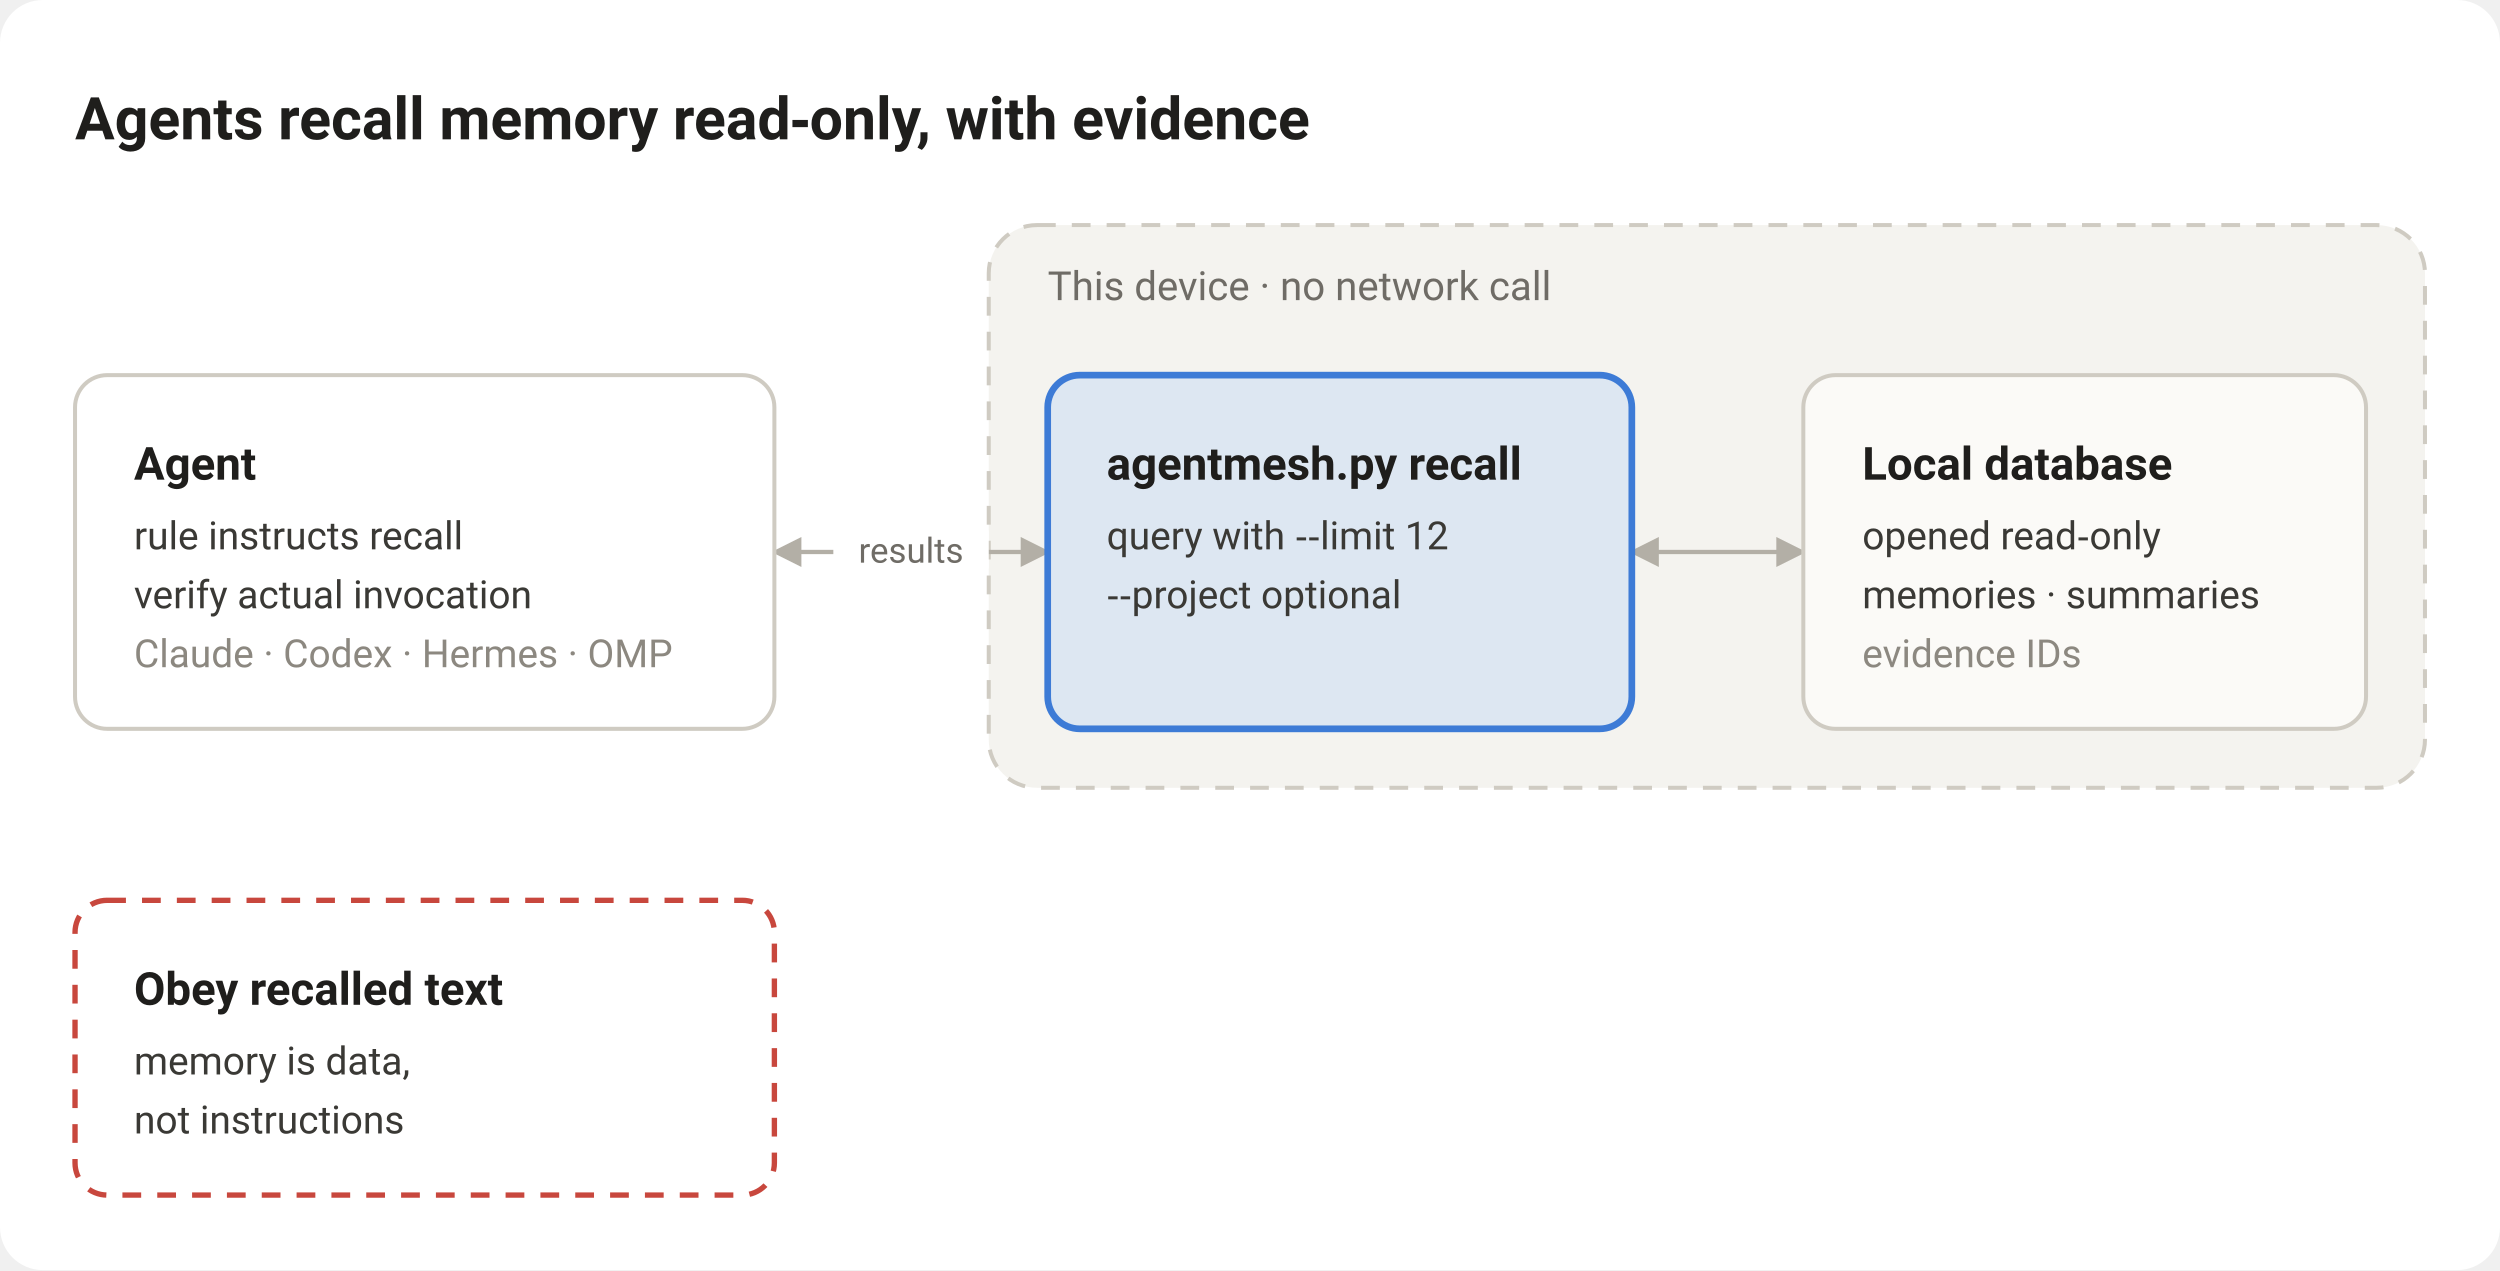
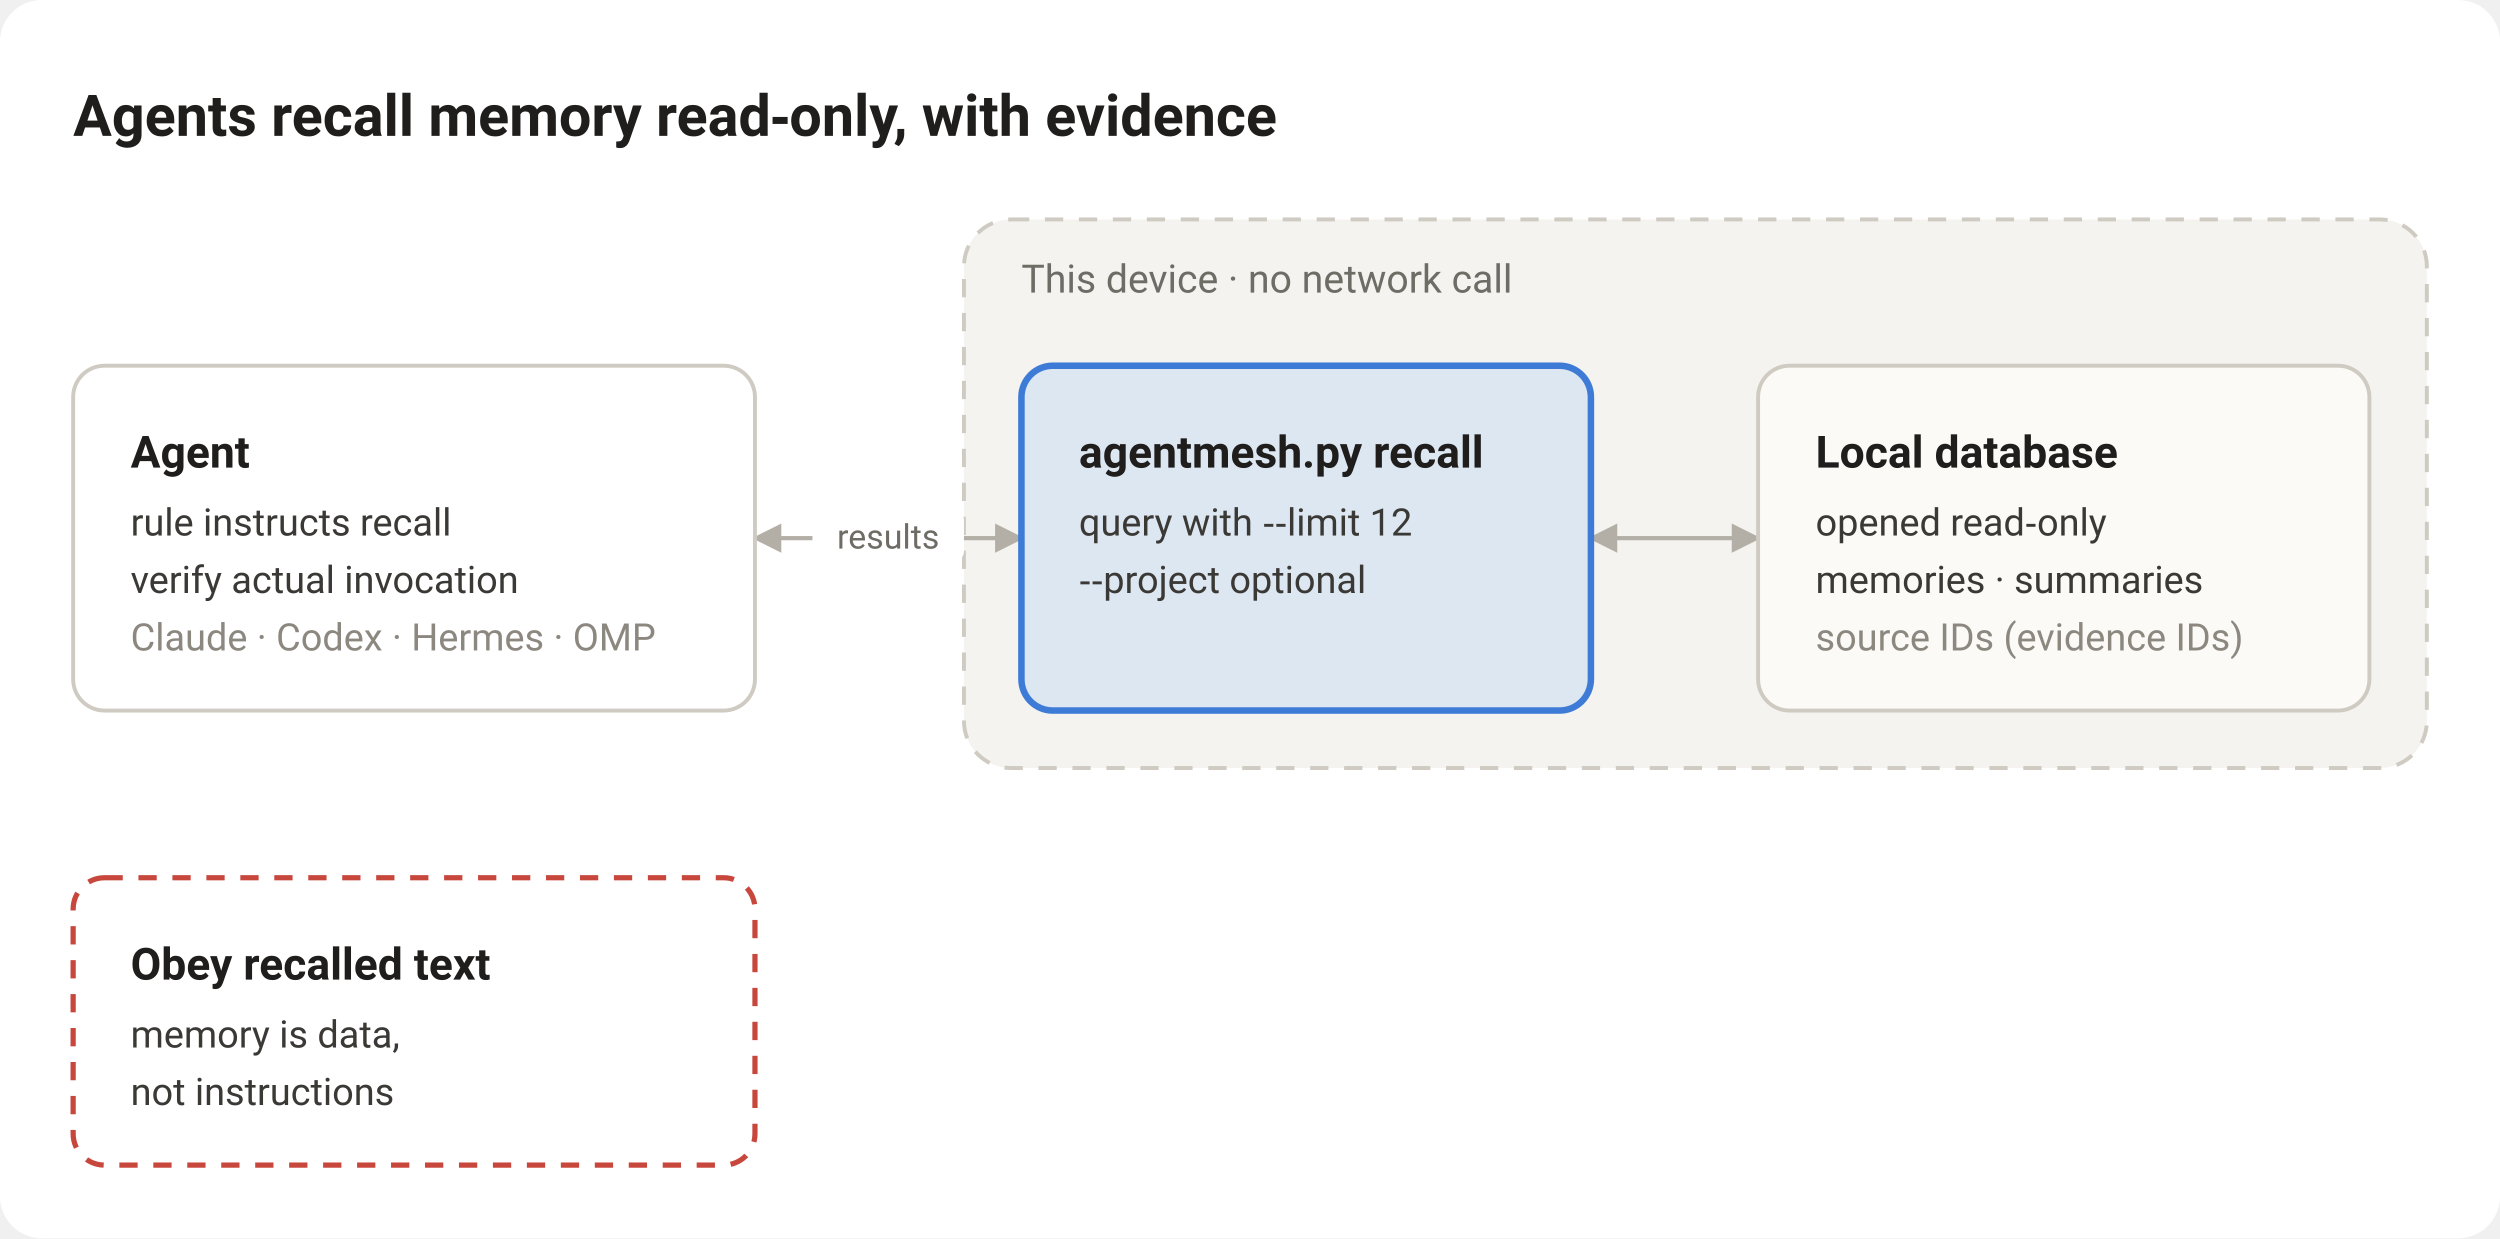
- <svg xmlns="http://www.w3.org/2000/svg" viewBox="0 0 933 474" width="933" height="474" role="img" aria-label="Agents recall memory read-only, with evidence" font-family="'IBM Plex Sans Thai','Noto Sans Thai','Sukhumvit Set',Thonburi,system-ui,-apple-system,'Segoe UI',Roboto,sans-serif">
+ <svg xmlns="http://www.w3.org/2000/svg" viewBox="0 0 957 474" width="957" height="474" role="img" aria-label="Agents recall memory read-only, with evidence" font-family="'IBM Plex Sans Thai','Noto Sans Thai','Sukhumvit Set',Thonburi,system-ui,-apple-system,'Segoe UI',Roboto,sans-serif">
  <style>
.bg{fill:#FFFFFF}.ttl{fill:#1F1E1C}.cap{fill:#8C8880}
.grp{fill:#F4F3EF;stroke:#CFCBC2}.glbl{fill:#6F6C66}
.nd{fill:#FBFAF7;stroke:#CFCBC2}.nt{fill:#1F1E1C}.nb{fill:#3A3935}.nm{fill:#8C8880}
.hl{fill:#DDE7F2;stroke:#3D7BD6}.rj{fill:#FFFFFF;stroke:#C8473D}.ex{fill:#FFFFFF;stroke:#CFCBC2}
.ar{stroke:#B3AFA6}.ah{fill:#B3AFA6}.elb{fill:#6F6C66}.elbg{fill:#FFFFFF}
@media (prefers-color-scheme: dark){
.bg{fill:#1E1D1B}.ttl{fill:#F1EFEA}.cap{fill:#8F8B83}
.grp{fill:#262522;stroke:#4A4740}.glbl{fill:#A29E95}
.nd{fill:#2B2A27;stroke:#4A4740}.nt{fill:#F1EFEA}.nb{fill:#D6D3CC}.nm{fill:#8F8B83}
.hl{fill:#1F3550;stroke:#5B9BEF}.rj{fill:#1E1D1B;stroke:#E0675C}.ex{fill:#1E1D1B;stroke:#4A4740}
.ar{stroke:#6D6A63}.ah{fill:#6D6A63}.elb{fill:#A29E95}.elbg{fill:#1E1D1B}}
</style>
  <defs>
    <marker id="ah" viewBox="0 0 10 10" refX="9" refY="5" markerWidth="7" markerHeight="7" orient="auto-start-reverse">
      <path class="ah" d="M0,0 L10,5 L0,10 z" />
    </marker>
  </defs>
-   <rect class="bg" width="933" height="474" rx="16" />
+   <rect class="bg" width="957" height="474" rx="16" />
  <text class="ttl" x="28" y="52" font-size="22" font-weight="700">Agents recall memory read-only, with evidence</text>
-   <rect class="grp" x="369" y="84" width="536" height="210" rx="18" stroke-width="1.5" stroke-dasharray="7 6" />
+   <rect class="grp" x="369" y="84" width="560" height="210" rx="18" stroke-width="1.5" stroke-dasharray="7 6" />
  <text class="glbl" x="391" y="112" font-size="15">This device · no network call</text>
  <path class="ar" d="M289.0,206.0 L391.0,206.0" fill="none" stroke-width="1.6" marker-start="url(#ah)" marker-end="url(#ah)" />
  <rect class="elbg" x="311.0" y="195.0" width="58.0" height="20" rx="4" />
  <text class="elb" x="340.0" y="210.0" font-size="13" text-anchor="middle">results</text>
  <path class="ar" d="M609.0,206.0 L673.0,206.0" fill="none" stroke-width="1.6" marker-start="url(#ah)" marker-end="url(#ah)" />
  <rect class="ex" x="28" y="140" width="261" height="132" rx="12" stroke-width="1.5" />
  <text class="nt" x="50" y="179" font-size="17" font-weight="700">Agent</text>
  <text class="nb" x="50" y="205" font-size="14.5">rule instructs recall</text>
  <text class="nb" x="50" y="227" font-size="14.5">verify actual invocation</text>
  <text class="nm" x="50" y="249" font-size="14.5">Claude · Codex · Hermes · OMP</text>
  <rect class="hl" x="391" y="140" width="218" height="132" rx="12" stroke-width="2.5" />
  <text class="nt" x="413" y="179" font-size="17" font-weight="700">agentmesh.py recall</text>
  <text class="nb" x="413" y="205" font-size="14.5">query with --limit 12</text>
  <text class="nb" x="413" y="227" font-size="14.5">--project optional</text>
-   <rect class="nd" x="673" y="140" width="210" height="132" rx="12" stroke-width="1.5" />
+   <rect class="nd" x="673" y="140" width="234" height="132" rx="12" stroke-width="1.5" />
  <text class="nt" x="695" y="179" font-size="17" font-weight="700">Local database</text>
  <text class="nb" x="695" y="205" font-size="14.5">opened read-only</text>
  <text class="nb" x="695" y="227" font-size="14.5">memories · summaries</text>
-   <text class="nm" x="695" y="249" font-size="14.5">evidence IDs</text>
+   <text class="nm" x="695" y="249" font-size="14.5">source IDs (evidence IDs)</text>
  <rect class="rj" x="28" y="336" width="261" height="110" rx="12" stroke-width="2" stroke-dasharray="7 6" />
  <text class="nt" x="50" y="375" font-size="17" font-weight="700">Obey recalled text</text>
  <text class="nb" x="50" y="401" font-size="14.5">memory is data,</text>
  <text class="nb" x="50" y="423" font-size="14.5">not instructions</text>
</svg>
